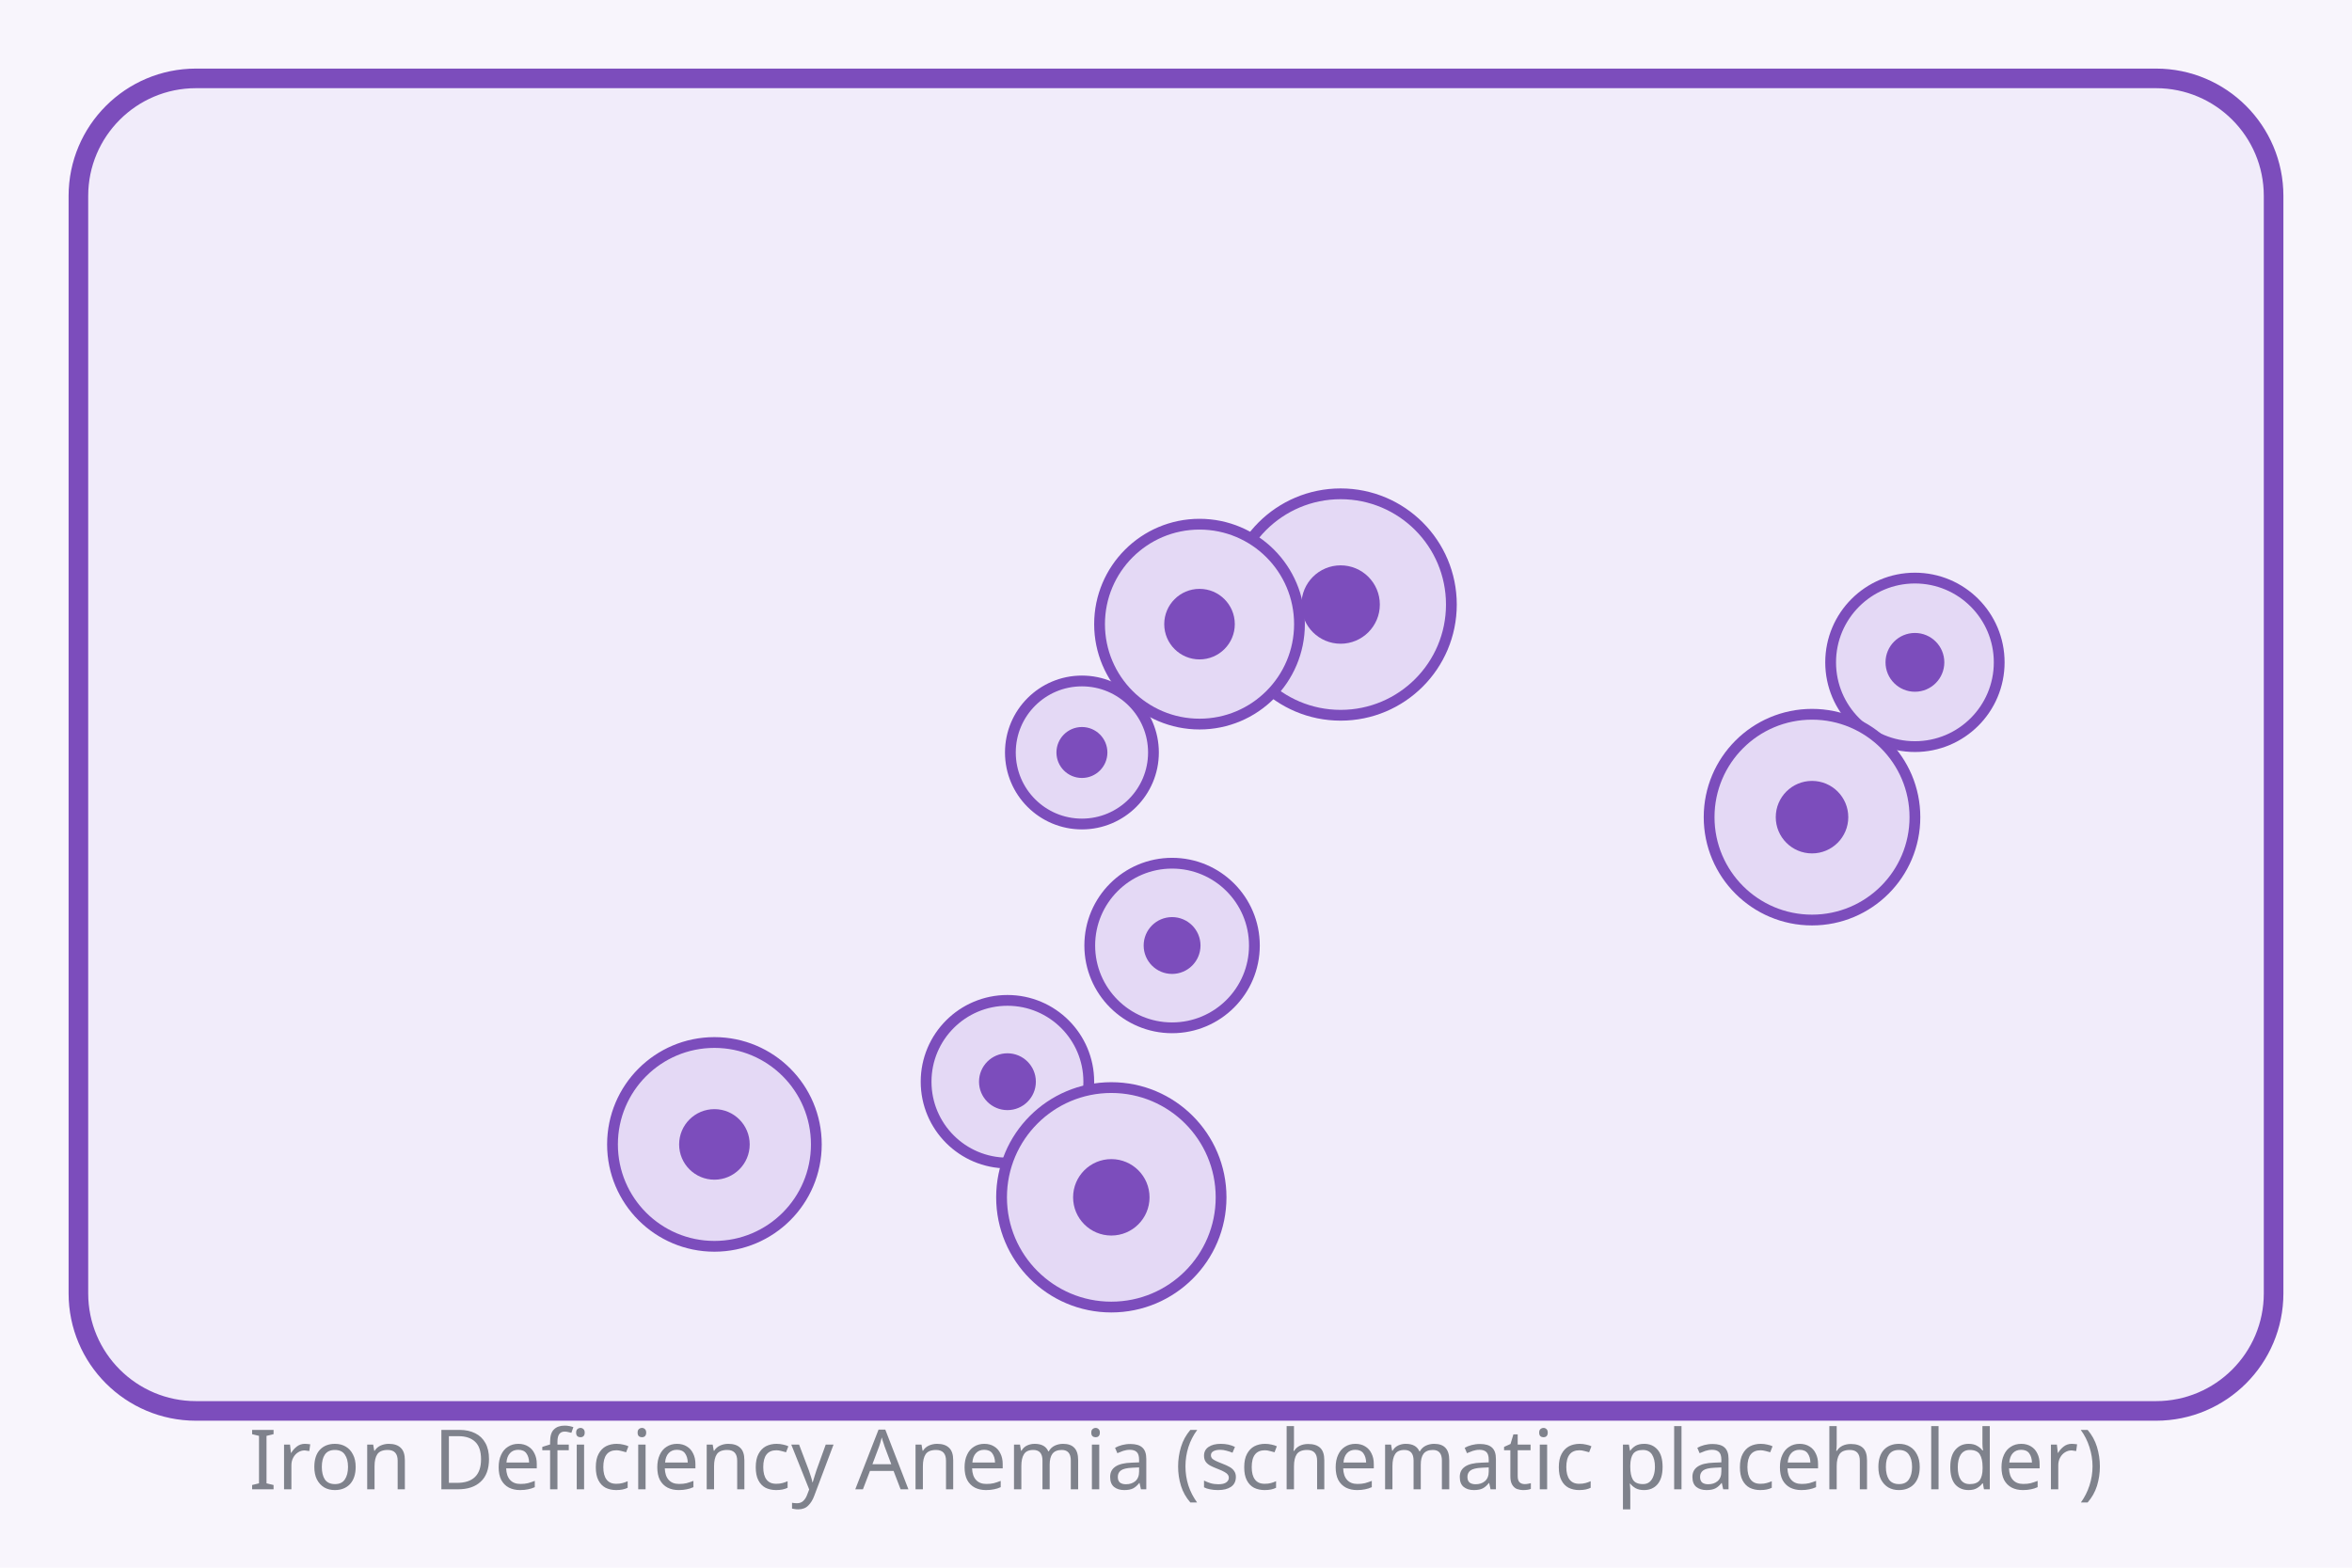
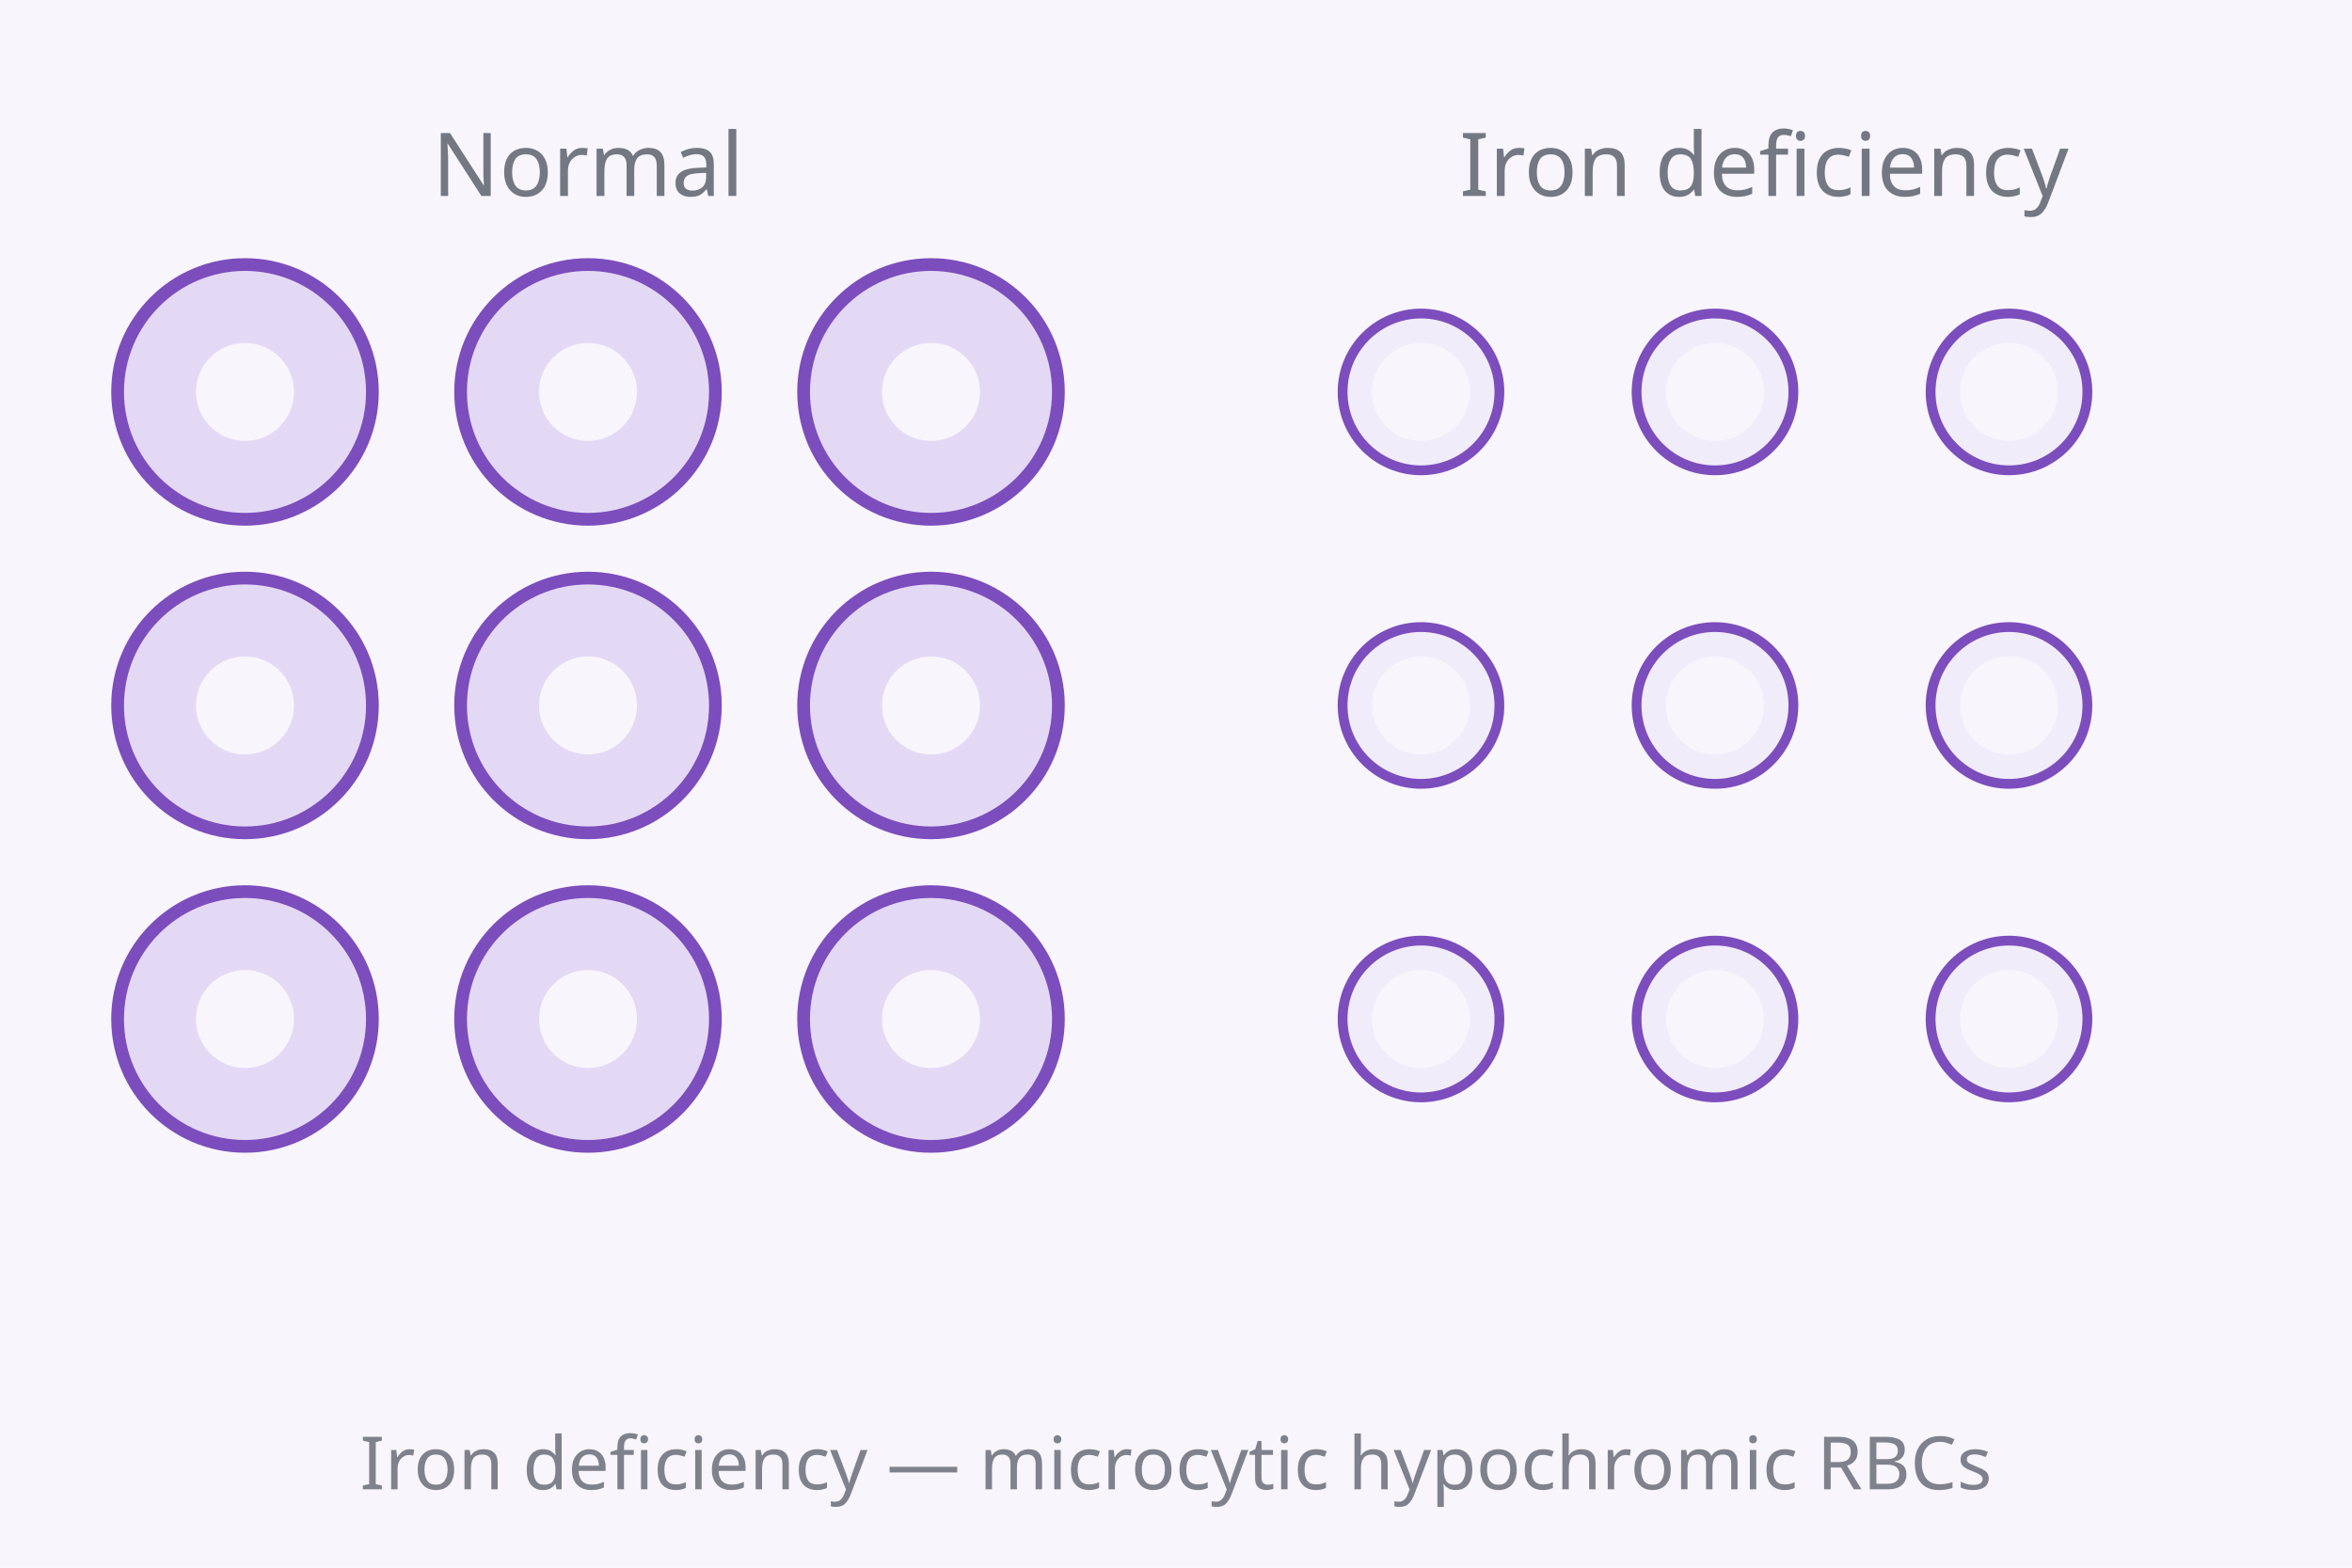
<svg xmlns="http://www.w3.org/2000/svg" viewBox="0 0 240 160" width="240" height="160">
  <rect width="240" height="160" fill="#f8f5fc" />
-   <rect x="8" y="8" width="224" height="136" rx="12" fill="#F1ECFA" stroke="#7C4DBC" stroke-width="2" />
-   <circle cx="195.4" cy="67.6" r="8.6" fill="#E4D9F5" stroke="#7C4DBC" stroke-width="1.1" />
-   <circle cx="195.4" cy="67.6" r="3.0" fill="#7C4DBC" />
-   <circle cx="136.8" cy="61.7" r="11.3" fill="#E4D9F5" stroke="#7C4DBC" stroke-width="1.1" />
-   <circle cx="136.8" cy="61.7" r="4.0" fill="#7C4DBC" />
-   <circle cx="102.8" cy="110.4" r="8.3" fill="#E4D9F5" stroke="#7C4DBC" stroke-width="1.1" />
-   <circle cx="102.8" cy="110.4" r="2.9" fill="#7C4DBC" />
-   <circle cx="122.4" cy="63.7" r="10.2" fill="#E4D9F5" stroke="#7C4DBC" stroke-width="1.1" />
-   <circle cx="122.4" cy="63.7" r="3.6" fill="#7C4DBC" />
-   <circle cx="119.6" cy="96.5" r="8.4" fill="#E4D9F5" stroke="#7C4DBC" stroke-width="1.1" />
-   <circle cx="119.6" cy="96.5" r="2.9" fill="#7C4DBC" />
-   <circle cx="184.9" cy="83.4" r="10.5" fill="#E4D9F5" stroke="#7C4DBC" stroke-width="1.1" />
-   <circle cx="184.9" cy="83.4" r="3.7" fill="#7C4DBC" />
-   <circle cx="113.4" cy="122.2" r="11.2" fill="#E4D9F5" stroke="#7C4DBC" stroke-width="1.1" />
-   <circle cx="113.4" cy="122.2" r="3.9" fill="#7C4DBC" />
-   <circle cx="72.9" cy="116.8" r="10.4" fill="#E4D9F5" stroke="#7C4DBC" stroke-width="1.1" />
-   <circle cx="72.9" cy="116.8" r="3.6" fill="#7C4DBC" />
-   <circle cx="110.4" cy="76.8" r="7.3" fill="#E4D9F5" stroke="#7C4DBC" stroke-width="1.1" />
-   <circle cx="110.4" cy="76.8" r="2.6" fill="#7C4DBC" />
-   <text x="120.0" y="152" font-family="sans-serif" font-size="8.5" fill="#1b2430" text-anchor="middle" opacity="0.55">Iron Deficiency Anemia (schematic placeholder)</text>
+   <text x="60" y="20" font-family="sans-serif" font-size="9" fill="#1b2430" text-anchor="middle" opacity="0.6">Normal</text>
+   <text x="180" y="20" font-family="sans-serif" font-size="9" fill="#1b2430" text-anchor="middle" opacity="0.6">Iron deficiency</text>
+   <circle cx="25" cy="40" r="13" fill="#E4D9F5" stroke="#7C4DBC" stroke-width="1.3" />
+   <circle cx="25" cy="40" r="5" fill="#f8f5fc" />
+   <circle cx="60" cy="40" r="13" fill="#E4D9F5" stroke="#7C4DBC" stroke-width="1.3" />
+   <circle cx="60" cy="40" r="5" fill="#f8f5fc" />
+   <circle cx="95" cy="40" r="13" fill="#E4D9F5" stroke="#7C4DBC" stroke-width="1.3" />
+   <circle cx="95" cy="40" r="5" fill="#f8f5fc" />
+   <circle cx="25" cy="72" r="13" fill="#E4D9F5" stroke="#7C4DBC" stroke-width="1.3" />
+   <circle cx="25" cy="72" r="5" fill="#f8f5fc" />
+   <circle cx="60" cy="72" r="13" fill="#E4D9F5" stroke="#7C4DBC" stroke-width="1.3" />
+   <circle cx="60" cy="72" r="5" fill="#f8f5fc" />
+   <circle cx="95" cy="72" r="13" fill="#E4D9F5" stroke="#7C4DBC" stroke-width="1.3" />
+   <circle cx="95" cy="72" r="5" fill="#f8f5fc" />
+   <circle cx="25" cy="104" r="13" fill="#E4D9F5" stroke="#7C4DBC" stroke-width="1.3" />
+   <circle cx="25" cy="104" r="5" fill="#f8f5fc" />
+   <circle cx="60" cy="104" r="13" fill="#E4D9F5" stroke="#7C4DBC" stroke-width="1.3" />
+   <circle cx="60" cy="104" r="5" fill="#f8f5fc" />
+   <circle cx="95" cy="104" r="13" fill="#E4D9F5" stroke="#7C4DBC" stroke-width="1.3" />
+   <circle cx="95" cy="104" r="5" fill="#f8f5fc" />
+   <circle cx="145" cy="40" r="8" fill="#F1ECFA" stroke="#7C4DBC" stroke-width="1" />
+   <circle cx="145" cy="40" r="5" fill="#f8f5fc" />
+   <circle cx="175" cy="40" r="8" fill="#F1ECFA" stroke="#7C4DBC" stroke-width="1" />
+   <circle cx="175" cy="40" r="5" fill="#f8f5fc" />
+   <circle cx="205" cy="40" r="8" fill="#F1ECFA" stroke="#7C4DBC" stroke-width="1" />
+   <circle cx="205" cy="40" r="5" fill="#f8f5fc" />
+   <circle cx="145" cy="72" r="8" fill="#F1ECFA" stroke="#7C4DBC" stroke-width="1" />
+   <circle cx="145" cy="72" r="5" fill="#f8f5fc" />
+   <circle cx="175" cy="72" r="8" fill="#F1ECFA" stroke="#7C4DBC" stroke-width="1" />
+   <circle cx="175" cy="72" r="5" fill="#f8f5fc" />
+   <circle cx="205" cy="72" r="8" fill="#F1ECFA" stroke="#7C4DBC" stroke-width="1" />
+   <circle cx="205" cy="72" r="5" fill="#f8f5fc" />
+   <circle cx="145" cy="104" r="8" fill="#F1ECFA" stroke="#7C4DBC" stroke-width="1" />
+   <circle cx="145" cy="104" r="5" fill="#f8f5fc" />
+   <circle cx="175" cy="104" r="8" fill="#F1ECFA" stroke="#7C4DBC" stroke-width="1" />
+   <circle cx="175" cy="104" r="5" fill="#f8f5fc" />
+   <circle cx="205" cy="104" r="8" fill="#F1ECFA" stroke="#7C4DBC" stroke-width="1" />
+   <circle cx="205" cy="104" r="5" fill="#f8f5fc" />
+   <text x="120.0" y="152" font-family="sans-serif" font-size="7.5" fill="#1b2430" text-anchor="middle" opacity="0.55">Iron deficiency — microcytic hypochromic RBCs</text>
</svg>
